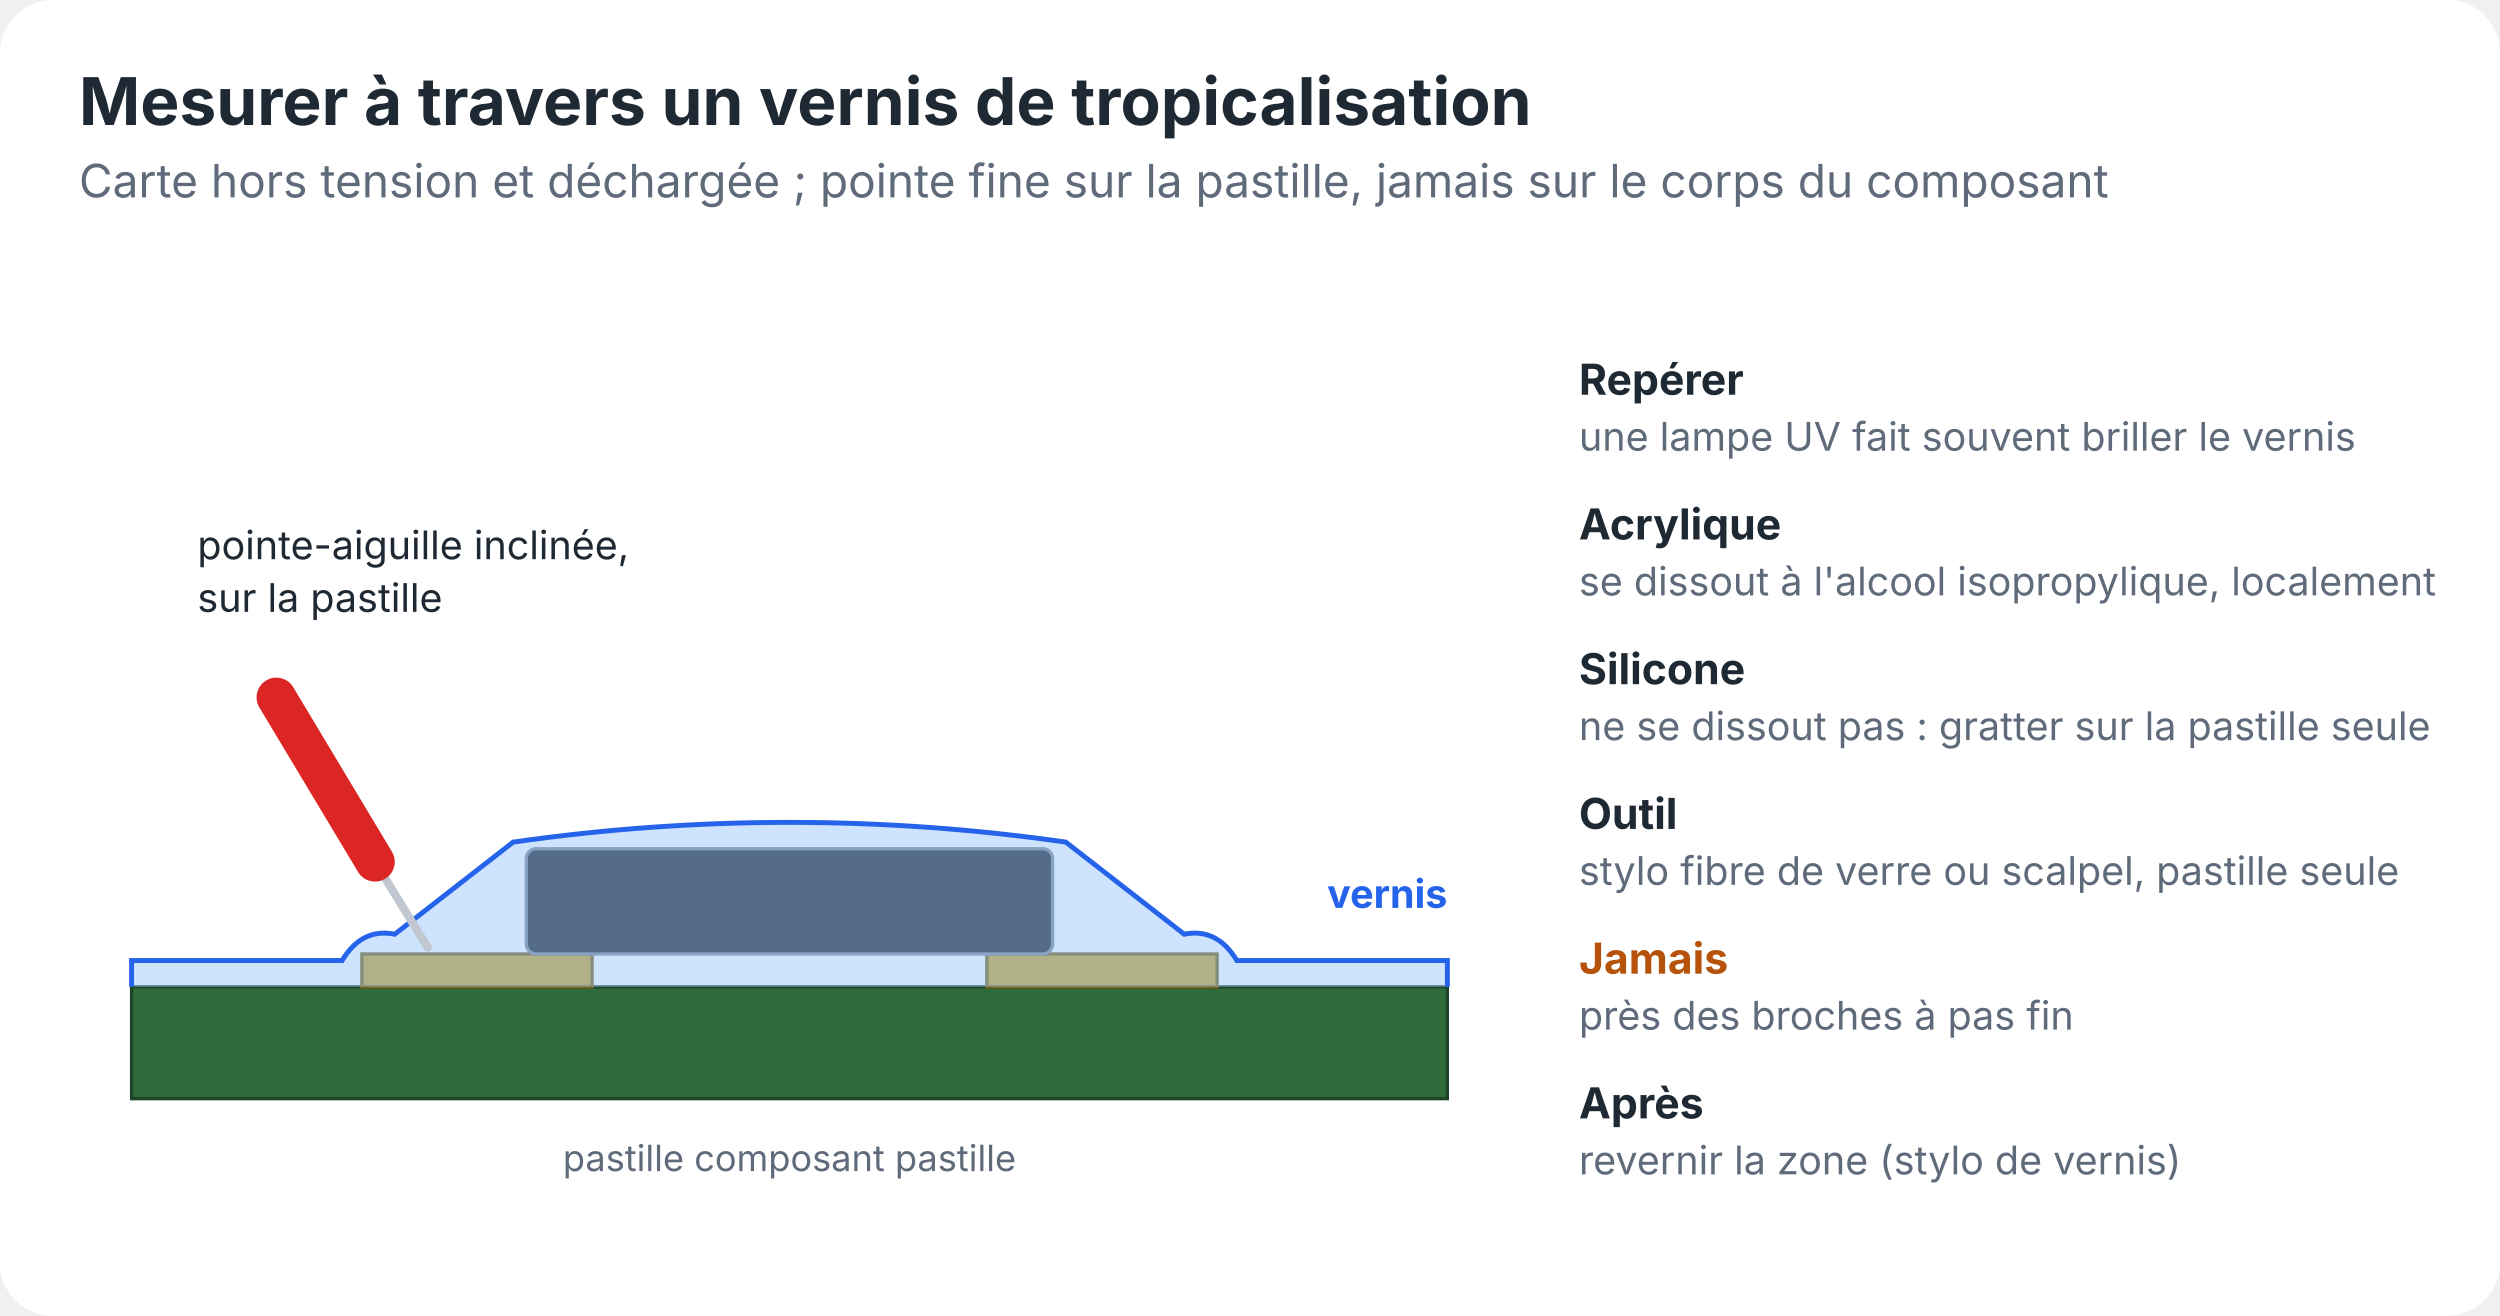
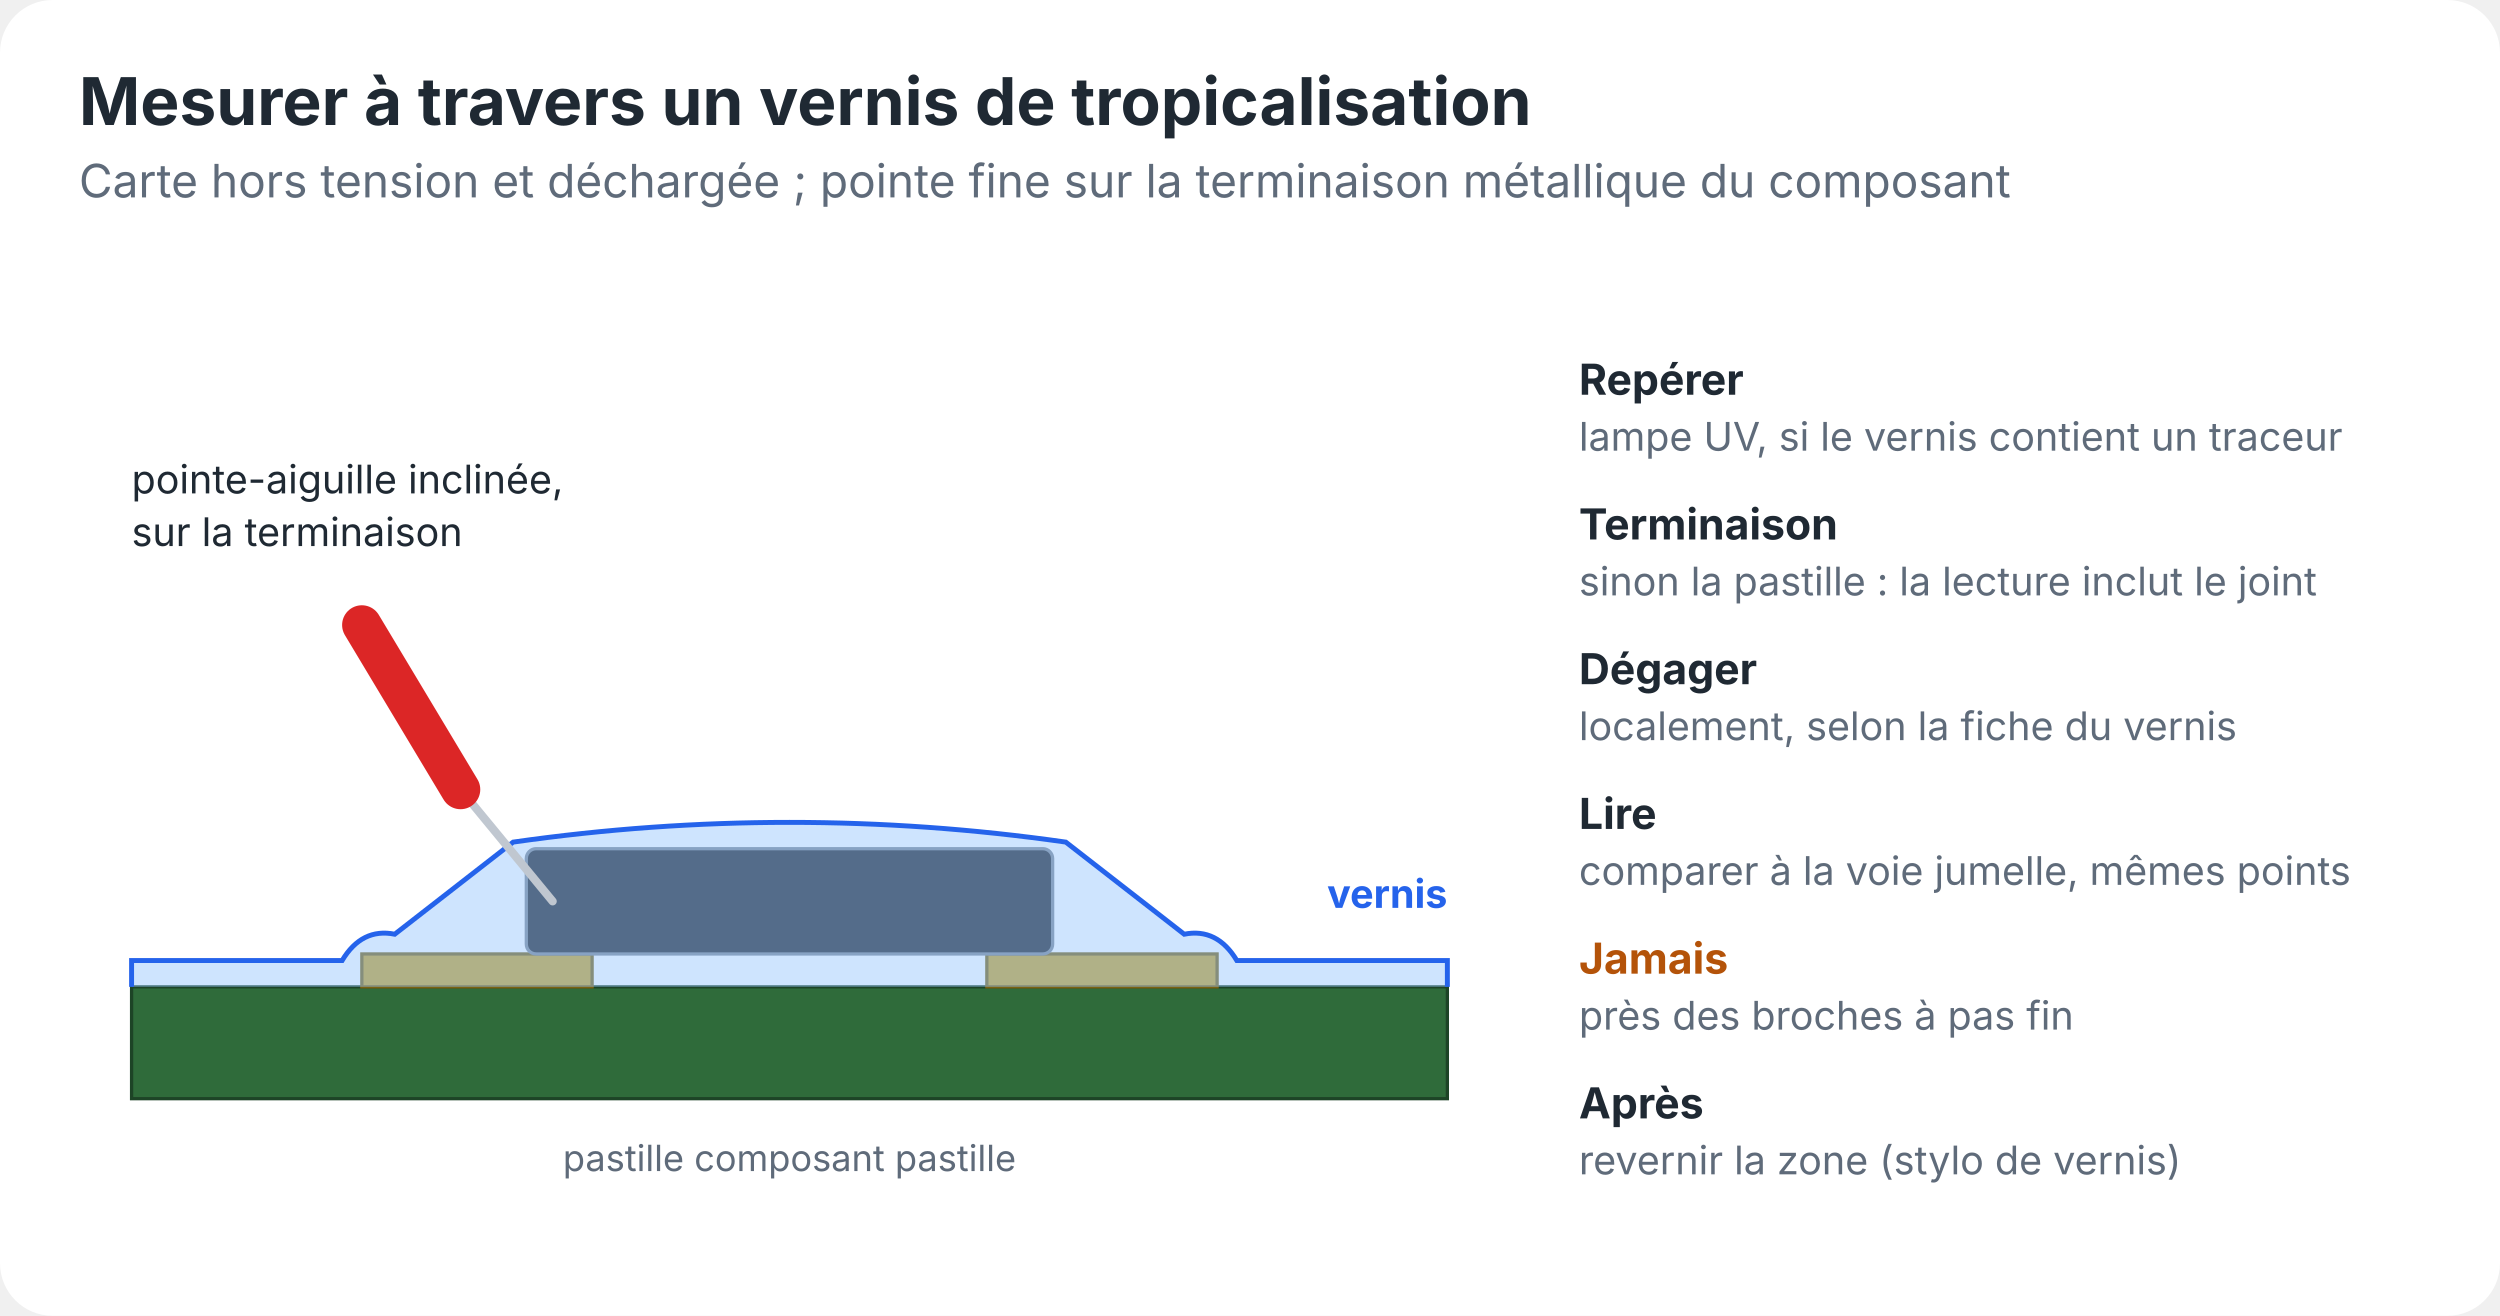
<svg xmlns="http://www.w3.org/2000/svg" viewBox="0 0 760 400" role="img" aria-labelledby="t d" font-family="system-ui, -apple-system, Segoe UI, sans-serif">
  <style>
    .bg{fill:#ffffff}.fg{fill:#1f2933}.mut{fill:#5f6b7a}
    .wire{stroke:#1f2933;stroke-width:3;fill:none;stroke-linecap:round;stroke-linejoin:round}
    .panel{fill:#f3f5f8;stroke:#d5dbe3}.grid{stroke:#d5dbe3;stroke-width:1.5;stroke-dasharray:5 5;fill:none}
    .ok{fill:#15803d}.no{fill:#b91c1c}.warn{fill:#b45309}.blue{fill:#2563eb}.amber{fill:#b45309}
    .blk{stroke:#20242b}.blkf{fill:#20242b}
    .flow{fill:none;stroke-width:4;stroke-linecap:round;stroke-dasharray:1 13;animation:run 1.1s linear infinite}
    .fb{stroke:#2563eb}.fa{stroke:#d97706}.fr{stroke:#dc2626}
    @keyframes run{to{stroke-dashoffset:-14}}
    @media (prefers-reduced-motion: reduce){.flow{animation:none}}
    @media (prefers-color-scheme: dark){
      .bg{fill:#0d1117}.fg{fill:#e6edf3}.mut{fill:#9aa7b4}.wire{stroke:#c9d1d9}
      .panel{fill:#161b22;stroke:#30363d}.grid{stroke:#30363d}
      .ok{fill:#4ade80}.no{fill:#f87171}.warn{fill:#fbbf24}.blue{fill:#60a5fa}.amber{fill:#fbbf24}
      .blk{stroke:#8b949e}.blkf{fill:#8b949e}.fb{stroke:#60a5fa}.fa{stroke:#fbbf24}.fr{stroke:#f87171}
    }
  </style>
  <rect class="bg" width="760" height="400" rx="16" />
  <text class="fg" x="24" y="38" font-size="20" font-weight="700">Mesurer à travers un vernis de tropicalisation</text>
-   <text class="mut" x="24" y="60" font-size="14">Carte hors tension et déchargée ; pointe fine sur la pastille, jamais sur le corps du composant</text>
+   <text class="mut" x="24" y="60" font-size="14">Carte hors tension et déchargée ; pointe fine sur la terminaison métallique du composant</text>
  <rect x="40" y="300" width="400" height="34" fill="#2f6b3a" stroke="#1d4426" />
  <rect x="110" y="290" width="70" height="10" fill="#c9a227" stroke="#7a6212" />
  <rect x="300" y="290" width="70" height="10" fill="#c9a227" stroke="#7a6212" />
  <rect x="160" y="258" width="160" height="32" rx="3" fill="#20242b" stroke="#7d8794" />
  <path d="M40 300 V292 H104 Q110 282 120 284 L156 256 Q240 244 324 256 L360 284 Q370 282 376 292 H440 V300" fill="#93c5fd" fill-opacity="0.45" stroke="#2563eb" stroke-width="1.5" />
  <text class="blue" x="440" y="276" font-size="12" text-anchor="end" font-weight="700">vernis</text>
  <text class="mut" x="240" y="356" font-size="11" text-anchor="middle">pastille        composant        pastille</text>
-   <path d="M130 288 L114 262" stroke="#c0c7d0" stroke-width="2.5" stroke-linecap="round" />
-   <path d="M114 262 L84 212" stroke="#dc2626" stroke-width="12" stroke-linecap="round" />
-   <text class="fg" x="60" y="170" font-size="12">pointe-aiguille inclinée,</text>
-   <text class="fg" x="60" y="186" font-size="12">sur la pastille</text>
+   <path d="M168 274 L140 240" stroke="#c0c7d0" stroke-width="2.5" stroke-linecap="round" />
+   <path d="M140 240 L110 190" stroke="#dc2626" stroke-width="12" stroke-linecap="round" />
+   <text class="fg" x="40" y="150" font-size="12">pointe-aiguille inclinée,</text>
+   <text class="fg" x="40" y="166" font-size="12">sur la terminaison</text>
  <text class="fg" x="480" y="120" font-size="13" font-weight="700">Repérer</text>
-   <text class="mut" x="480" y="137" font-size="12">une lampe UV fait souvent briller le vernis</text>
-   <text class="fg" x="480" y="164" font-size="13" font-weight="700">Acrylique</text>
-   <text class="mut" x="480" y="181" font-size="12">se dissout à l'alcool isopropylique, localement</text>
-   <text class="fg" x="480" y="208" font-size="13" font-weight="700">Silicone</text>
-   <text class="mut" x="480" y="225" font-size="12">ne se dissout pas : gratter sur la pastille seule</text>
-   <text class="fg" x="480" y="252" font-size="13" font-weight="700">Outil</text>
-   <text class="mut" x="480" y="269" font-size="12">stylo fibre de verre ou scalpel, pastille seule</text>
+   <text class="mut" x="480" y="137" font-size="12">lampe UV, si le vernis contient un traceur</text>
+   <text class="fg" x="480" y="164" font-size="13" font-weight="700">Terminaison</text>
+   <text class="mut" x="480" y="181" font-size="12">sinon la pastille : la lecture inclut le joint</text>
+   <text class="fg" x="480" y="208" font-size="13" font-weight="700">Dégager</text>
+   <text class="mut" x="480" y="225" font-size="12">localement, selon la fiche du vernis</text>
+   <text class="fg" x="480" y="252" font-size="13" font-weight="700">Lire</text>
+   <text class="mut" x="480" y="269" font-size="12">comparer à la voie jumelle, mêmes points</text>
  <text class="warn" x="480" y="296" font-size="13" font-weight="700">Jamais</text>
  <text class="mut" x="480" y="313" font-size="12">près des broches à pas fin</text>
  <text class="fg" x="480" y="340" font-size="13" font-weight="700">Après</text>
  <text class="mut" x="480" y="357" font-size="12">revernir la zone (stylo de vernis)</text>
</svg>
